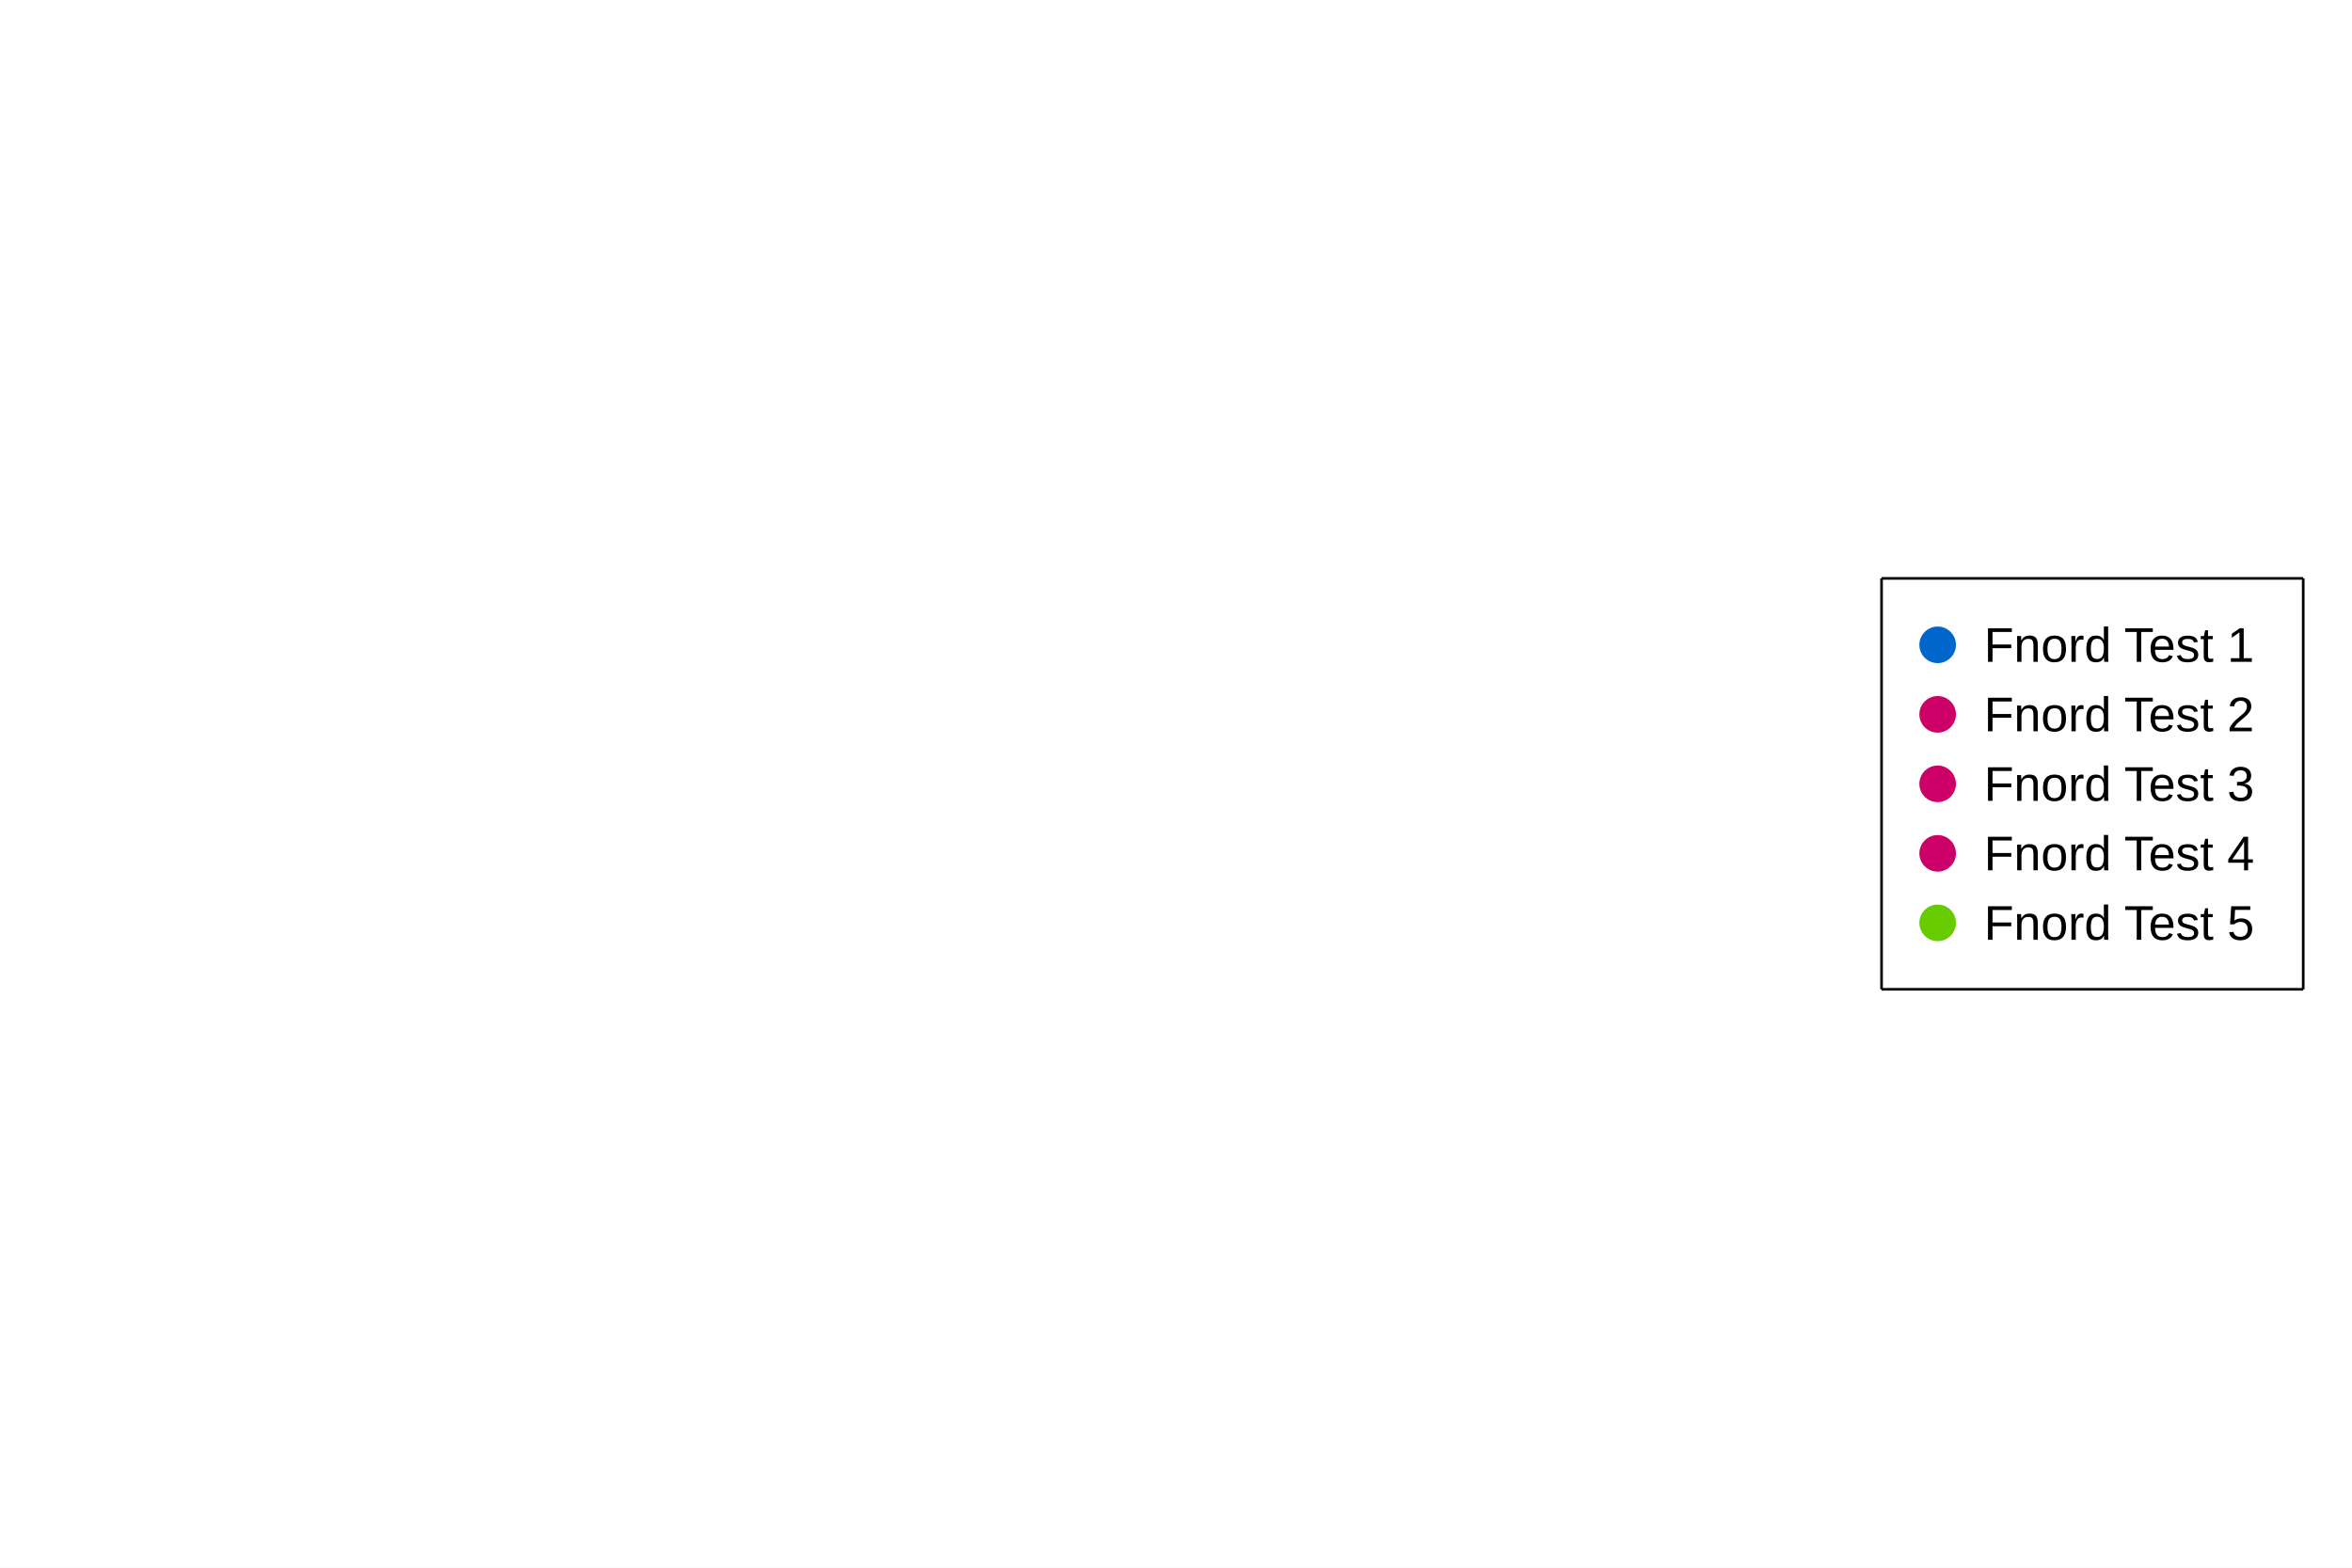
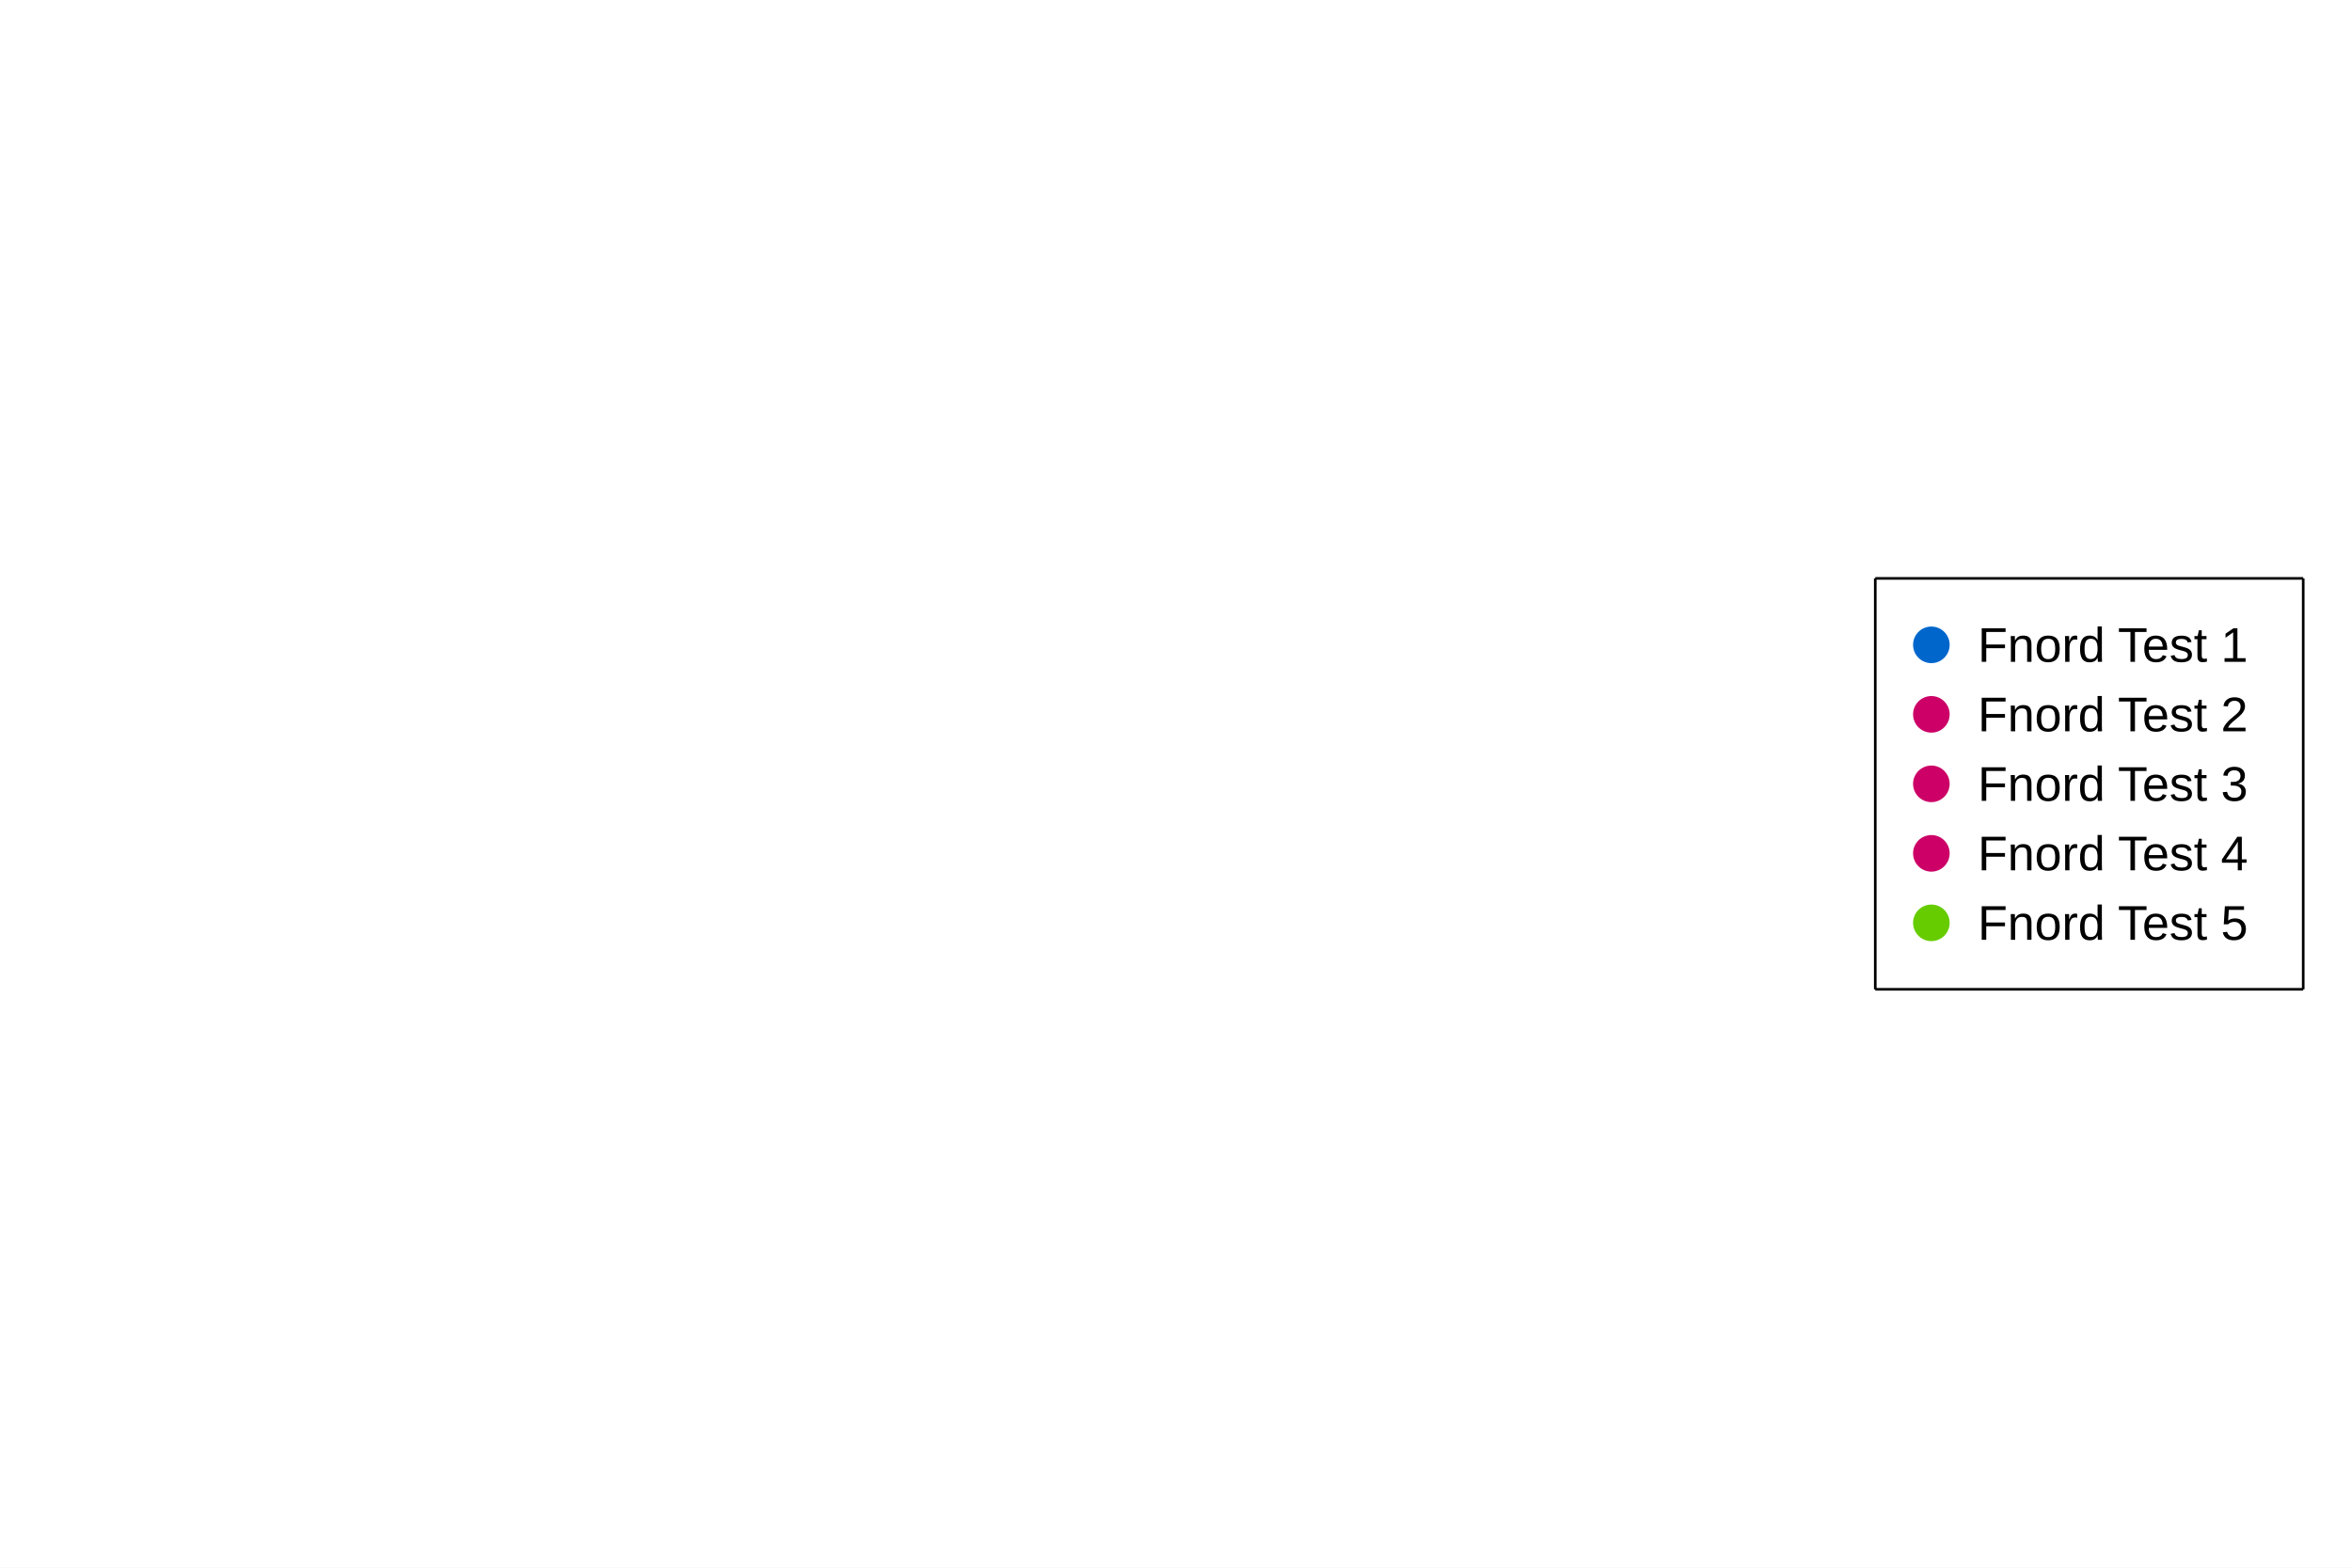
<svg xmlns="http://www.w3.org/2000/svg" width="900" height="600" viewBox="0 0 900 600">
  <rect width="900" height="600" fill="#ffffff" />
-   <path stroke-width="1" stroke="#000000" fill="none" d="M719.982 221.367 L881.333 221.367 " />
+   <path stroke-width="1" stroke="#000000" fill="none" d="M717.576 221.367 L881.333 221.367 " />
  <path stroke-width="1" stroke="#000000" fill="none" d="M881.333 221.367 L881.333 378.633 " />
-   <path stroke-width="1" stroke="#000000" fill="none" d="M719.982 378.633 L881.333 378.633 " />
-   <path stroke-width="1" stroke="#000000" fill="none" d="M719.982 221.367 L719.982 378.633 " />
-   <text x="759.182" y="253.3" fill="#000000" font-size="18.667" font-family="Arial,Helvetica,'Helvetica Neue',sans-serif" font-weight="500">Fnord Test 1</text>
-   <path fill="#0066cc" d="M748.449 246.8 M734.449 246.8 a7 7 0 1 0 14 0 a7 7 0 1 0 -14 0 " />
-   <text x="759.182" y="279.9" fill="#000000" font-size="18.667" font-family="Arial,Helvetica,'Helvetica Neue',sans-serif" font-weight="500">Fnord Test 2</text>
-   <path fill="#cc0066" d="M748.449 273.4 M734.449 273.4 a7 7 0 1 0 14 0 a7 7 0 1 0 -14 0 " />
-   <text x="759.182" y="306.5" fill="#000000" font-size="18.667" font-family="Arial,Helvetica,'Helvetica Neue',sans-serif" font-weight="500">Fnord Test 3</text>
-   <path fill="#cc0066" d="M748.449 300 M734.449 300 a7 7 0 1 0 14 0 a7 7 0 1 0 -14 0 " />
-   <text x="759.182" y="333.1" fill="#000000" font-size="18.667" font-family="Arial,Helvetica,'Helvetica Neue',sans-serif" font-weight="500">Fnord Test 4</text>
-   <path fill="#cc0066" d="M748.449 326.6 M734.449 326.6 a7 7 0 1 0 14 0 a7 7 0 1 0 -14 0 " />
-   <text x="759.182" y="359.7" fill="#000000" font-size="18.667" font-family="Arial,Helvetica,'Helvetica Neue',sans-serif" font-weight="500">Fnord Test 5</text>
-   <path fill="#66cc00" d="M748.449 353.2 M734.449 353.2 a7 7 0 1 0 14 0 a7 7 0 1 0 -14 0 " />
+   <path stroke-width="1" stroke="#000000" fill="none" d="M717.576 378.633 L881.333 378.633 " />
+   <path stroke-width="1" stroke="#000000" fill="none" d="M717.576 221.367 L717.576 378.633 " />
+   <text x="756.776" y="253.3" fill="#000000" font-size="18.667" font-family="Arial,Helvetica,'Helvetica Neue',sans-serif" font-weight="500">Fnord Test 1</text>
+   <path fill="#0066cc" d="M746.043 246.8 M732.043 246.8 a7 7 0 1 0 14 0 a7 7 0 1 0 -14 0 " />
+   <text x="756.776" y="279.9" fill="#000000" font-size="18.667" font-family="Arial,Helvetica,'Helvetica Neue',sans-serif" font-weight="500">Fnord Test 2</text>
+   <path fill="#cc0066" d="M746.043 273.4 M732.043 273.4 a7 7 0 1 0 14 0 a7 7 0 1 0 -14 0 " />
+   <text x="756.776" y="306.5" fill="#000000" font-size="18.667" font-family="Arial,Helvetica,'Helvetica Neue',sans-serif" font-weight="500">Fnord Test 3</text>
+   <path fill="#cc0066" d="M746.043 300 M732.043 300 a7 7 0 1 0 14 0 a7 7 0 1 0 -14 0 " />
+   <text x="756.776" y="333.1" fill="#000000" font-size="18.667" font-family="Arial,Helvetica,'Helvetica Neue',sans-serif" font-weight="500">Fnord Test 4</text>
+   <path fill="#cc0066" d="M746.043 326.6 M732.043 326.6 a7 7 0 1 0 14 0 a7 7 0 1 0 -14 0 " />
+   <text x="756.776" y="359.7" fill="#000000" font-size="18.667" font-family="Arial,Helvetica,'Helvetica Neue',sans-serif" font-weight="500">Fnord Test 5</text>
+   <path fill="#66cc00" d="M746.043 353.2 M732.043 353.2 a7 7 0 1 0 14 0 a7 7 0 1 0 -14 0 " />
</svg>
